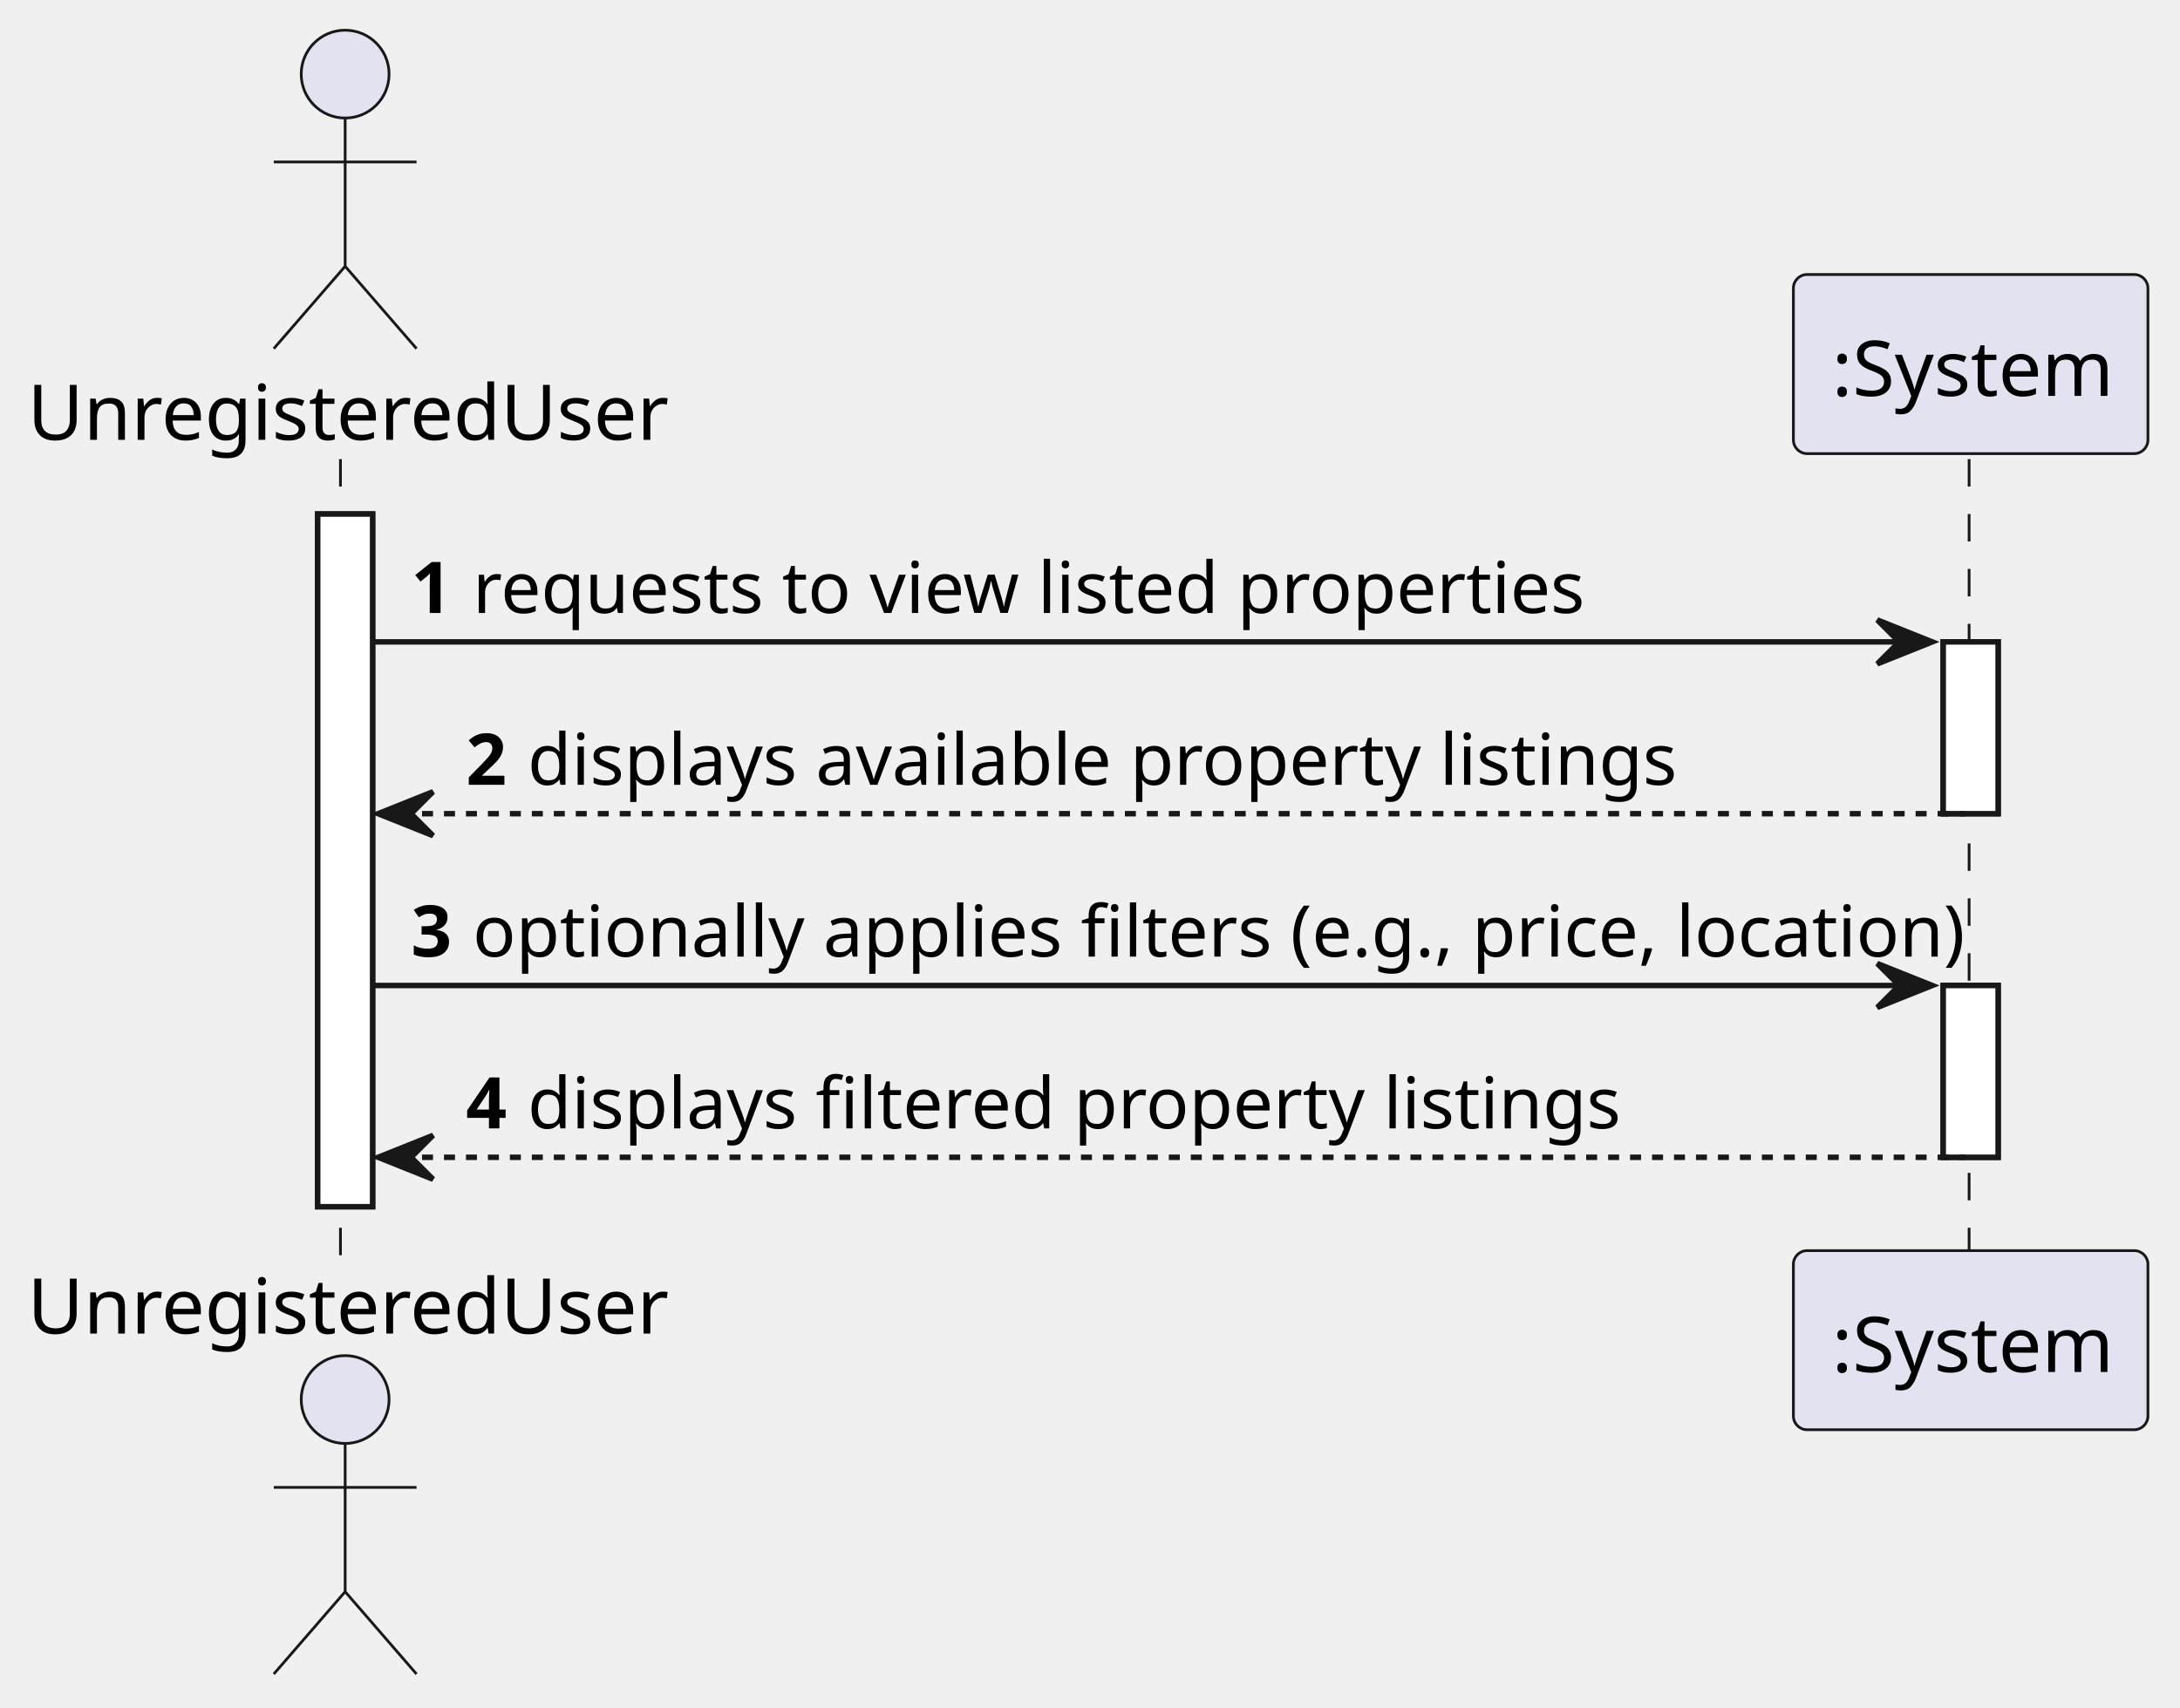
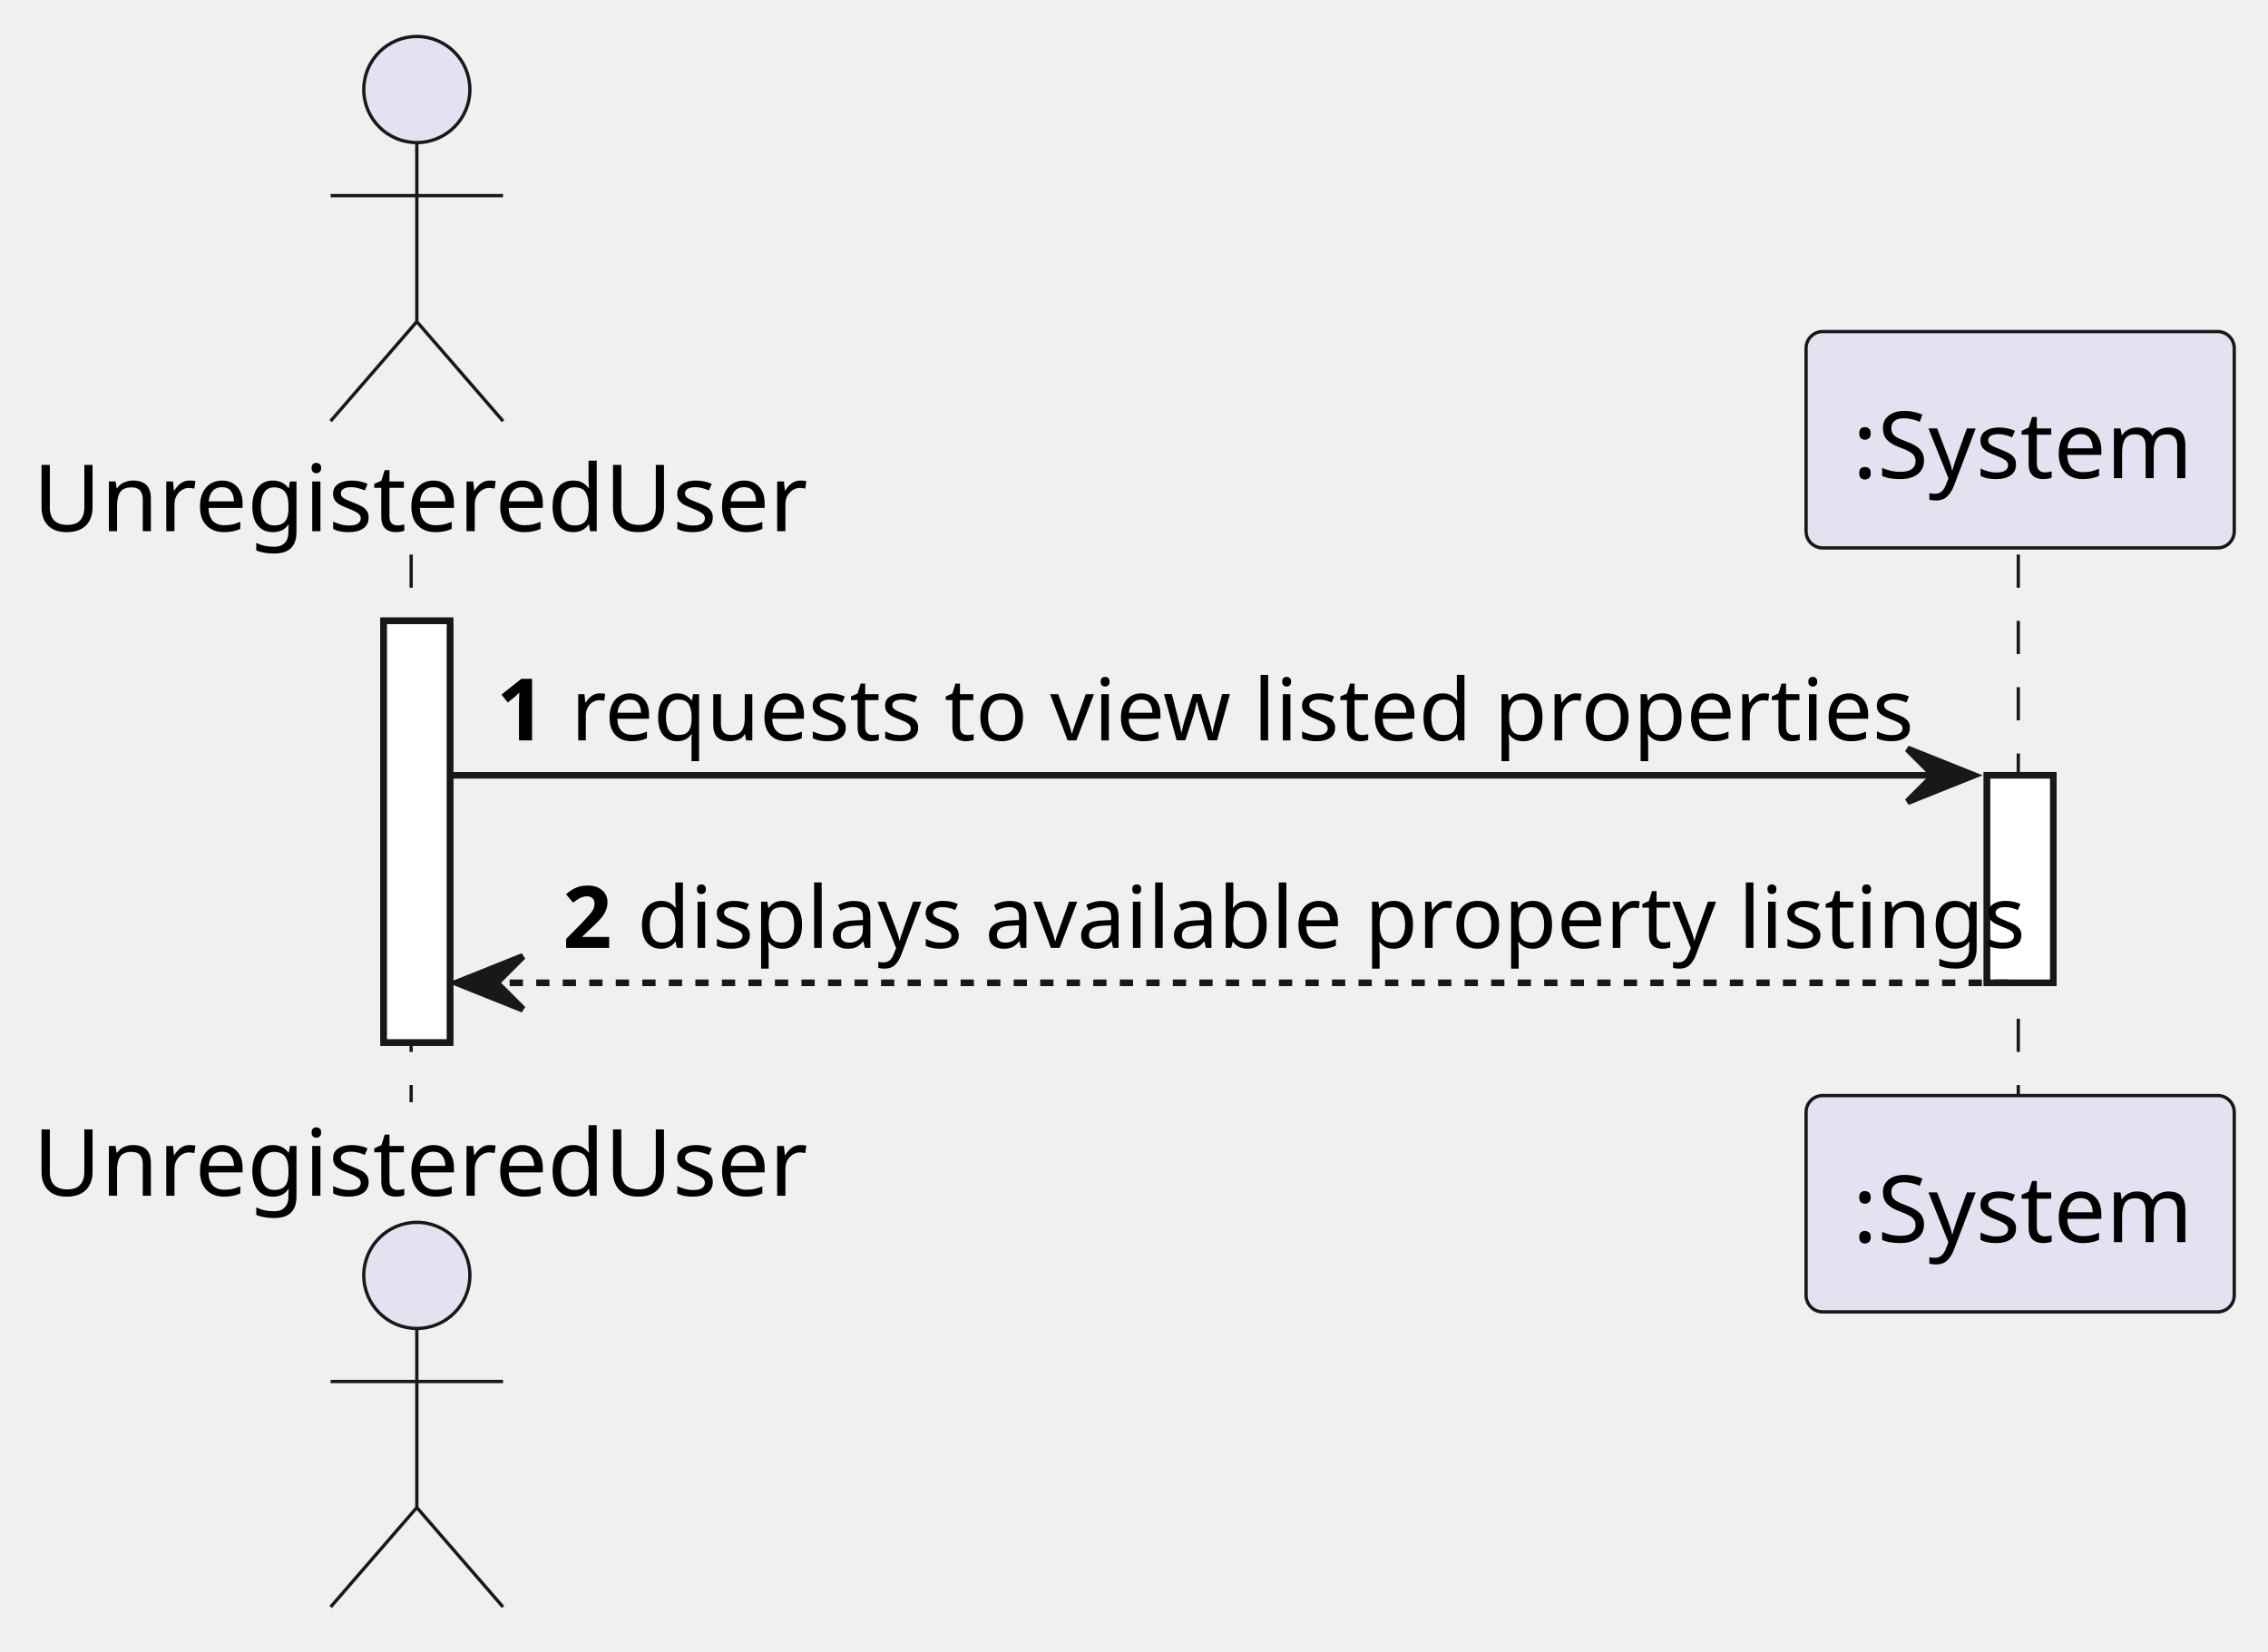
- <svg xmlns="http://www.w3.org/2000/svg" contentStyleType="text/css" height="311px" preserveAspectRatio="none" style="width:397px;height:311px;background:#FFFFFF;" version="1.1" viewBox="0 0 397 311" width="397px" zoomAndPan="magnify">
+ <svg xmlns="http://www.w3.org/2000/svg" contentStyleType="text/css" height="249px" preserveAspectRatio="none" style="width:342px;height:249px;background:#FFFFFF;" version="1.1" viewBox="0 0 342 249" width="342px" zoomAndPan="magnify">
  <defs />
  <g>
-     <rect fill="#FFFFFF" height="126.164" style="stroke:#181818;stroke-width:1.0;" width="10" x="57.855" y="93.621" />
-     <rect fill="#FFFFFF" height="31.291" style="stroke:#181818;stroke-width:1.0;" width="10" x="353.877" y="116.912" />
-     <rect fill="#FFFFFF" height="31.291" style="stroke:#181818;stroke-width:1.0;" width="10" x="353.877" y="179.494" />
-     <line style="stroke:#181818;stroke-width:0.5;stroke-dasharray:5.0,5.0;" x1="62" x2="62" y1="83.621" y2="228.785" />
-     <line style="stroke:#181818;stroke-width:0.5;stroke-dasharray:5.0,5.0;" x1="358.594" x2="358.594" y1="83.621" y2="228.785" />
+     <rect fill="#FFFFFF" height="63.582" style="stroke:#181818;stroke-width:1.0;" width="10" x="57.855" y="93.621" />
+     <rect fill="#FFFFFF" height="31.291" style="stroke:#181818;stroke-width:1.0;" width="10" x="299.627" y="116.912" />
+     <line style="stroke:#181818;stroke-width:0.5;stroke-dasharray:5.0,5.0;" x1="62" x2="62" y1="83.621" y2="166.203" />
+     <line style="stroke:#181818;stroke-width:0.5;stroke-dasharray:5.0,5.0;" x1="304.345" x2="304.345" y1="83.621" y2="166.203" />
    <text fill="#000000" font-family="sans-serif" font-size="14" lengthAdjust="spacing" textLength="109.71" x="5" y="80.107">UnregisteredUser</text>
    <ellipse cx="62.855" cy="13.5" fill="#E2E2F0" rx="8" ry="8" style="stroke:#181818;stroke-width:0.5;" />
    <path d="M62.855,21.5 L62.855,48.5 M49.855,29.5 L75.855,29.5 M62.855,48.5 L49.855,63.5 M62.855,48.5 L75.855,63.5 " fill="none" style="stroke:#181818;stroke-width:0.5;" />
-     <text fill="#000000" font-family="sans-serif" font-size="14" lengthAdjust="spacing" textLength="109.71" x="5" y="242.893">UnregisteredUser</text>
-     <ellipse cx="62.855" cy="254.906" fill="#E2E2F0" rx="8" ry="8" style="stroke:#181818;stroke-width:0.5;" />
-     <path d="M62.855,262.906 L62.855,289.906 M49.855,270.906 L75.855,270.906 M62.855,289.906 L49.855,304.906 M62.855,289.906 L75.855,304.906 " fill="none" style="stroke:#181818;stroke-width:0.5;" />
-     <rect fill="#E2E2F0" height="32.621" rx="2.5" ry="2.5" style="stroke:#181818;stroke-width:0.5;" width="64.565" x="326.594" y="50" />
-     <text fill="#000000" font-family="sans-serif" font-size="14" lengthAdjust="spacing" textLength="50.565" x="333.594" y="72.107">:System</text>
-     <rect fill="#E2E2F0" height="32.621" rx="2.5" ry="2.5" style="stroke:#181818;stroke-width:0.5;" width="64.565" x="326.594" y="227.785" />
-     <text fill="#000000" font-family="sans-serif" font-size="14" lengthAdjust="spacing" textLength="50.565" x="333.594" y="249.893">:System</text>
-     <rect fill="#FFFFFF" height="126.164" style="stroke:#181818;stroke-width:1.0;" width="10" x="57.855" y="93.621" />
-     <rect fill="#FFFFFF" height="31.291" style="stroke:#181818;stroke-width:1.0;" width="10" x="353.877" y="116.912" />
-     <rect fill="#FFFFFF" height="31.291" style="stroke:#181818;stroke-width:1.0;" width="10" x="353.877" y="179.494" />
-     <polygon fill="#181818" points="341.877,112.912,351.877,116.912,341.877,120.912,345.877,116.912" style="stroke:#181818;stroke-width:1.0;" />
-     <line style="stroke:#181818;stroke-width:1.0;" x1="67.855" x2="347.877" y1="116.912" y2="116.912" />
+     <text fill="#000000" font-family="sans-serif" font-size="14" lengthAdjust="spacing" textLength="109.71" x="5" y="180.31">UnregisteredUser</text>
+     <ellipse cx="62.855" cy="192.324" fill="#E2E2F0" rx="8" ry="8" style="stroke:#181818;stroke-width:0.5;" />
+     <path d="M62.855,200.324 L62.855,227.324 M49.855,208.324 L75.855,208.324 M62.855,227.324 L49.855,242.324 M62.855,227.324 L75.855,242.324 " fill="none" style="stroke:#181818;stroke-width:0.5;" />
+     <rect fill="#E2E2F0" height="32.621" rx="2.5" ry="2.5" style="stroke:#181818;stroke-width:0.5;" width="64.565" x="272.345" y="50" />
+     <text fill="#000000" font-family="sans-serif" font-size="14" lengthAdjust="spacing" textLength="50.565" x="279.345" y="72.107">:System</text>
+     <rect fill="#E2E2F0" height="32.621" rx="2.5" ry="2.5" style="stroke:#181818;stroke-width:0.5;" width="64.565" x="272.345" y="165.203" />
+     <text fill="#000000" font-family="sans-serif" font-size="14" lengthAdjust="spacing" textLength="50.565" x="279.345" y="187.31">:System</text>
+     <rect fill="#FFFFFF" height="63.582" style="stroke:#181818;stroke-width:1.0;" width="10" x="57.855" y="93.621" />
+     <rect fill="#FFFFFF" height="31.291" style="stroke:#181818;stroke-width:1.0;" width="10" x="299.627" y="116.912" />
+     <polygon fill="#181818" points="287.627,112.912,297.627,116.912,287.627,120.912,291.627,116.912" style="stroke:#181818;stroke-width:1.0;" />
+     <line style="stroke:#181818;stroke-width:1.0;" x1="67.855" x2="293.627" y1="116.912" y2="116.912" />
    <text fill="#000000" font-family="sans-serif" font-size="13" font-weight="bold" lengthAdjust="spacing" textLength="7.23" x="74.855" y="111.649">1</text>
    <text fill="#000000" font-family="sans-serif" font-size="13" lengthAdjust="spacing" textLength="189.312" x="86.085" y="111.649">requests to view listed properties</text>
    <polygon fill="#181818" points="78.855,144.203,68.855,148.203,78.855,152.203,74.855,148.203" style="stroke:#181818;stroke-width:1.0;" />
-     <line style="stroke:#181818;stroke-width:1.0;stroke-dasharray:2.0,2.0;" x1="72.855" x2="357.877" y1="148.203" y2="148.203" />
+     <line style="stroke:#181818;stroke-width:1.0;stroke-dasharray:2.0,2.0;" x1="72.855" x2="303.627" y1="148.203" y2="148.203" />
    <text fill="#000000" font-family="sans-serif" font-size="13" font-weight="bold" lengthAdjust="spacing" textLength="7.23" x="84.855" y="142.94">2</text>
    <text fill="#000000" font-family="sans-serif" font-size="13" lengthAdjust="spacing" textLength="196.542" x="96.085" y="142.94">displays available property listings</text>
-     <polygon fill="#181818" points="341.877,175.494,351.877,179.494,341.877,183.494,345.877,179.494" style="stroke:#181818;stroke-width:1.0;" />
-     <line style="stroke:#181818;stroke-width:1.0;" x1="67.855" x2="347.877" y1="179.494" y2="179.494" />
-     <text fill="#000000" font-family="sans-serif" font-size="13" font-weight="bold" lengthAdjust="spacing" textLength="7.23" x="74.855" y="174.231">3</text>
-     <text fill="#000000" font-family="sans-serif" font-size="13" lengthAdjust="spacing" textLength="255.792" x="86.085" y="174.231">optionally applies filters (e.g., price, location)</text>
-     <polygon fill="#181818" points="78.855,206.785,68.855,210.785,78.855,214.785,74.855,210.785" style="stroke:#181818;stroke-width:1.0;" />
-     <line style="stroke:#181818;stroke-width:1.0;stroke-dasharray:2.0,2.0;" x1="72.855" x2="357.877" y1="210.785" y2="210.785" />
-     <text fill="#000000" font-family="sans-serif" font-size="13" font-weight="bold" lengthAdjust="spacing" textLength="7.23" x="84.855" y="205.523">4</text>
-     <text fill="#000000" font-family="sans-serif" font-size="13" lengthAdjust="spacing" textLength="184.247" x="96.085" y="205.523">displays filtered property listings</text>
  </g>
</svg>
